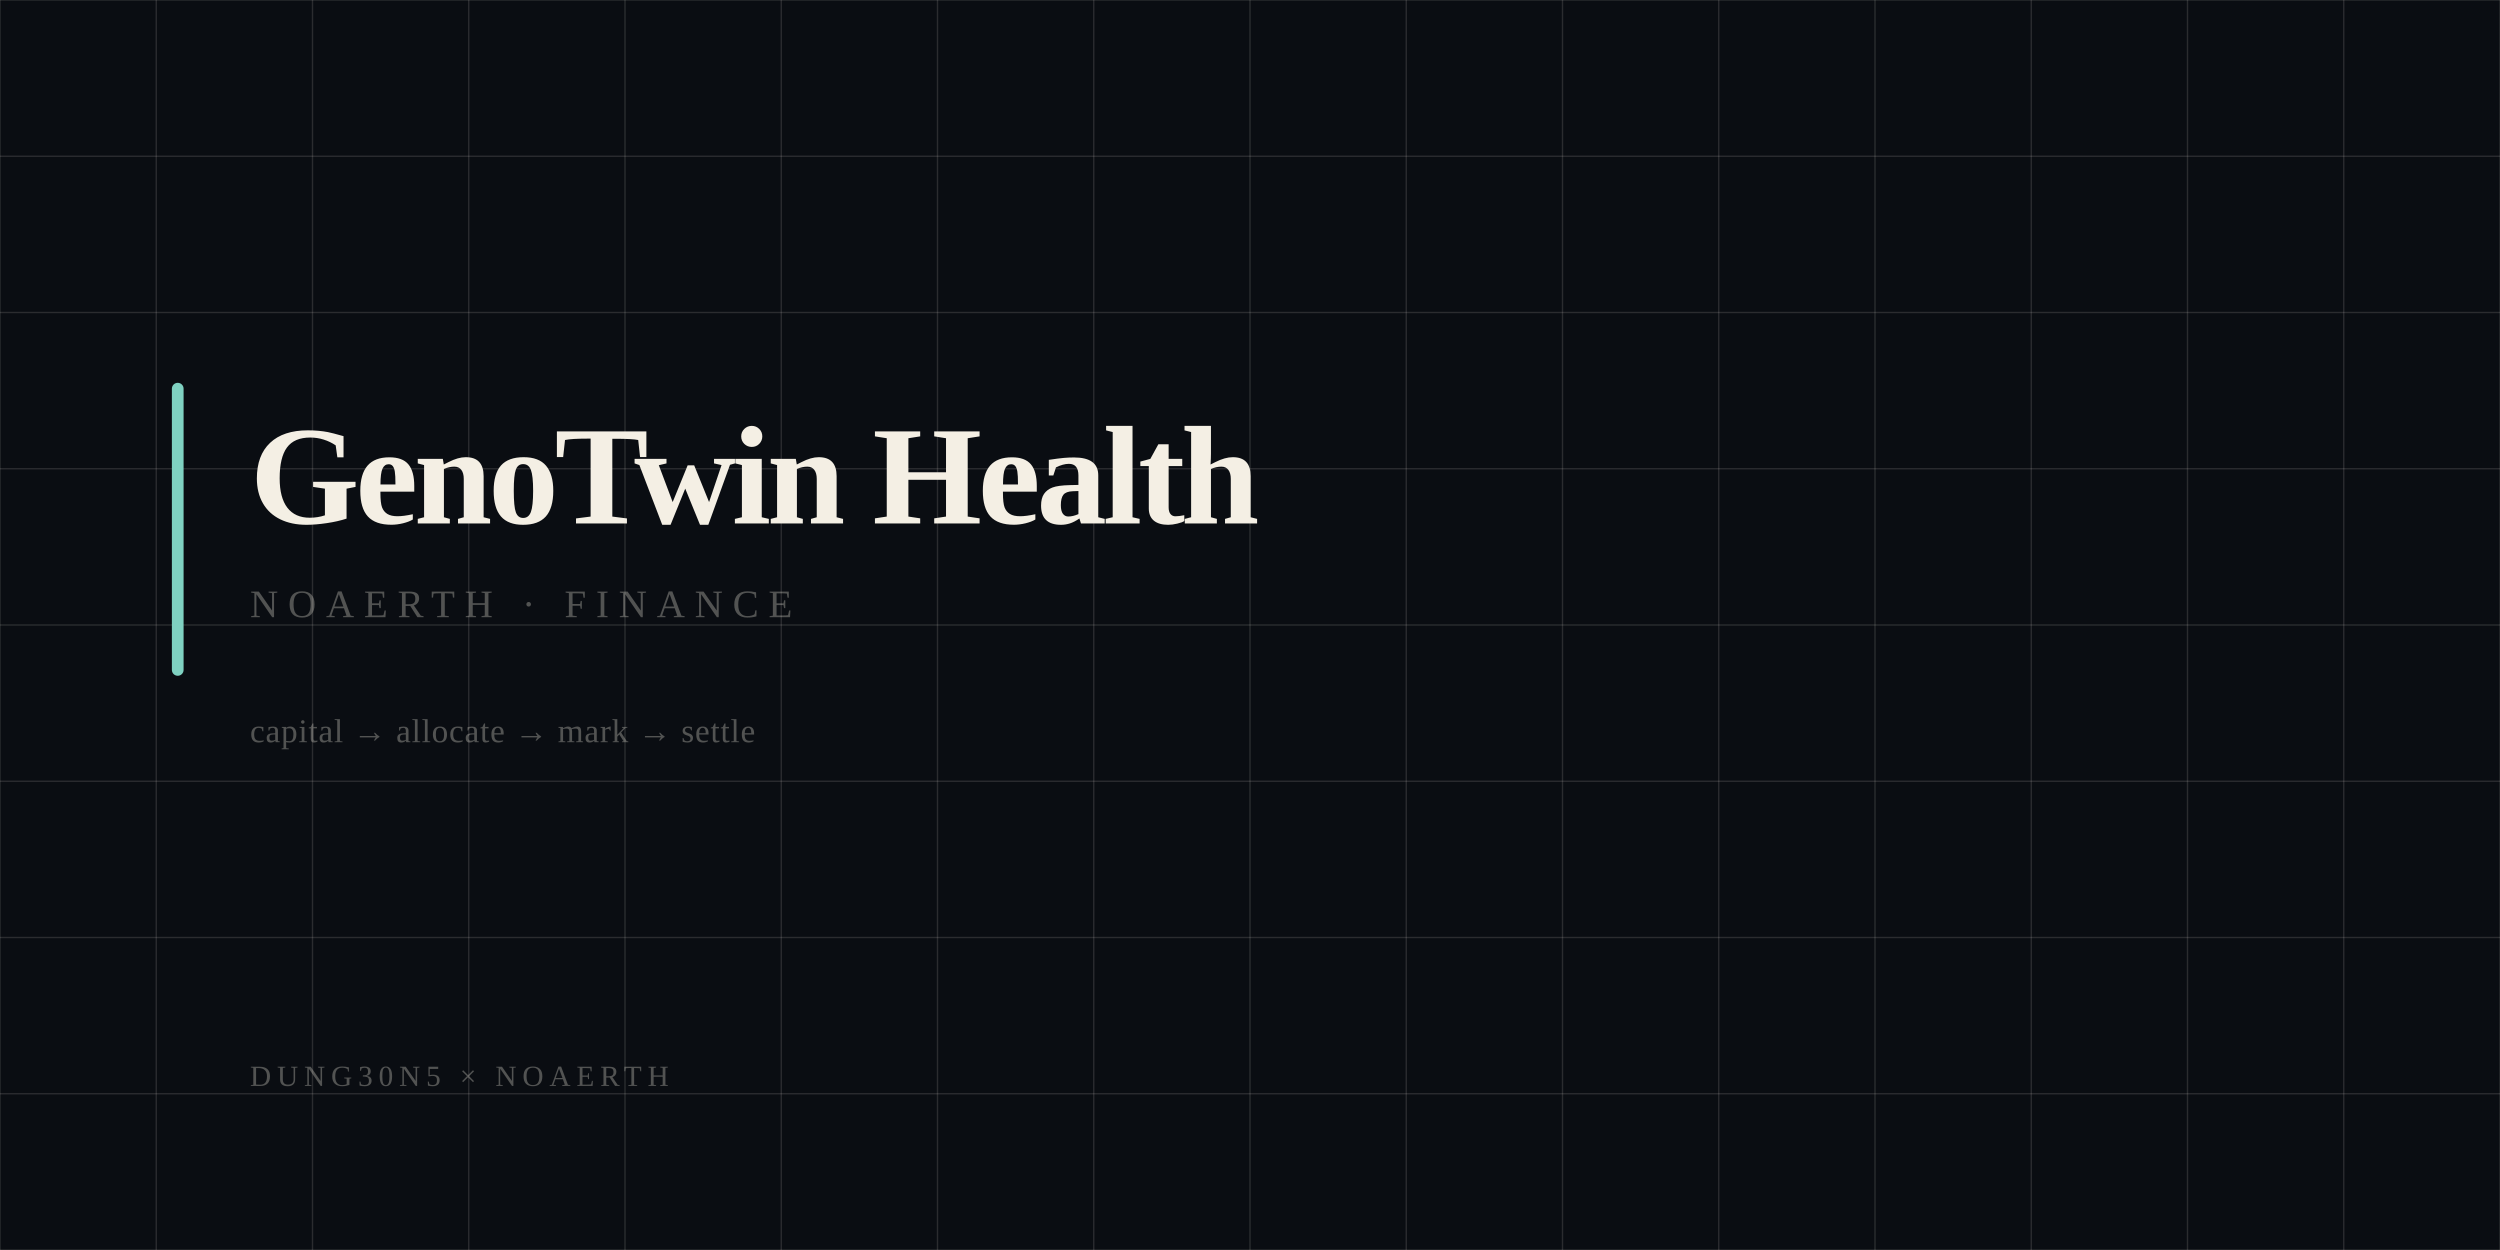
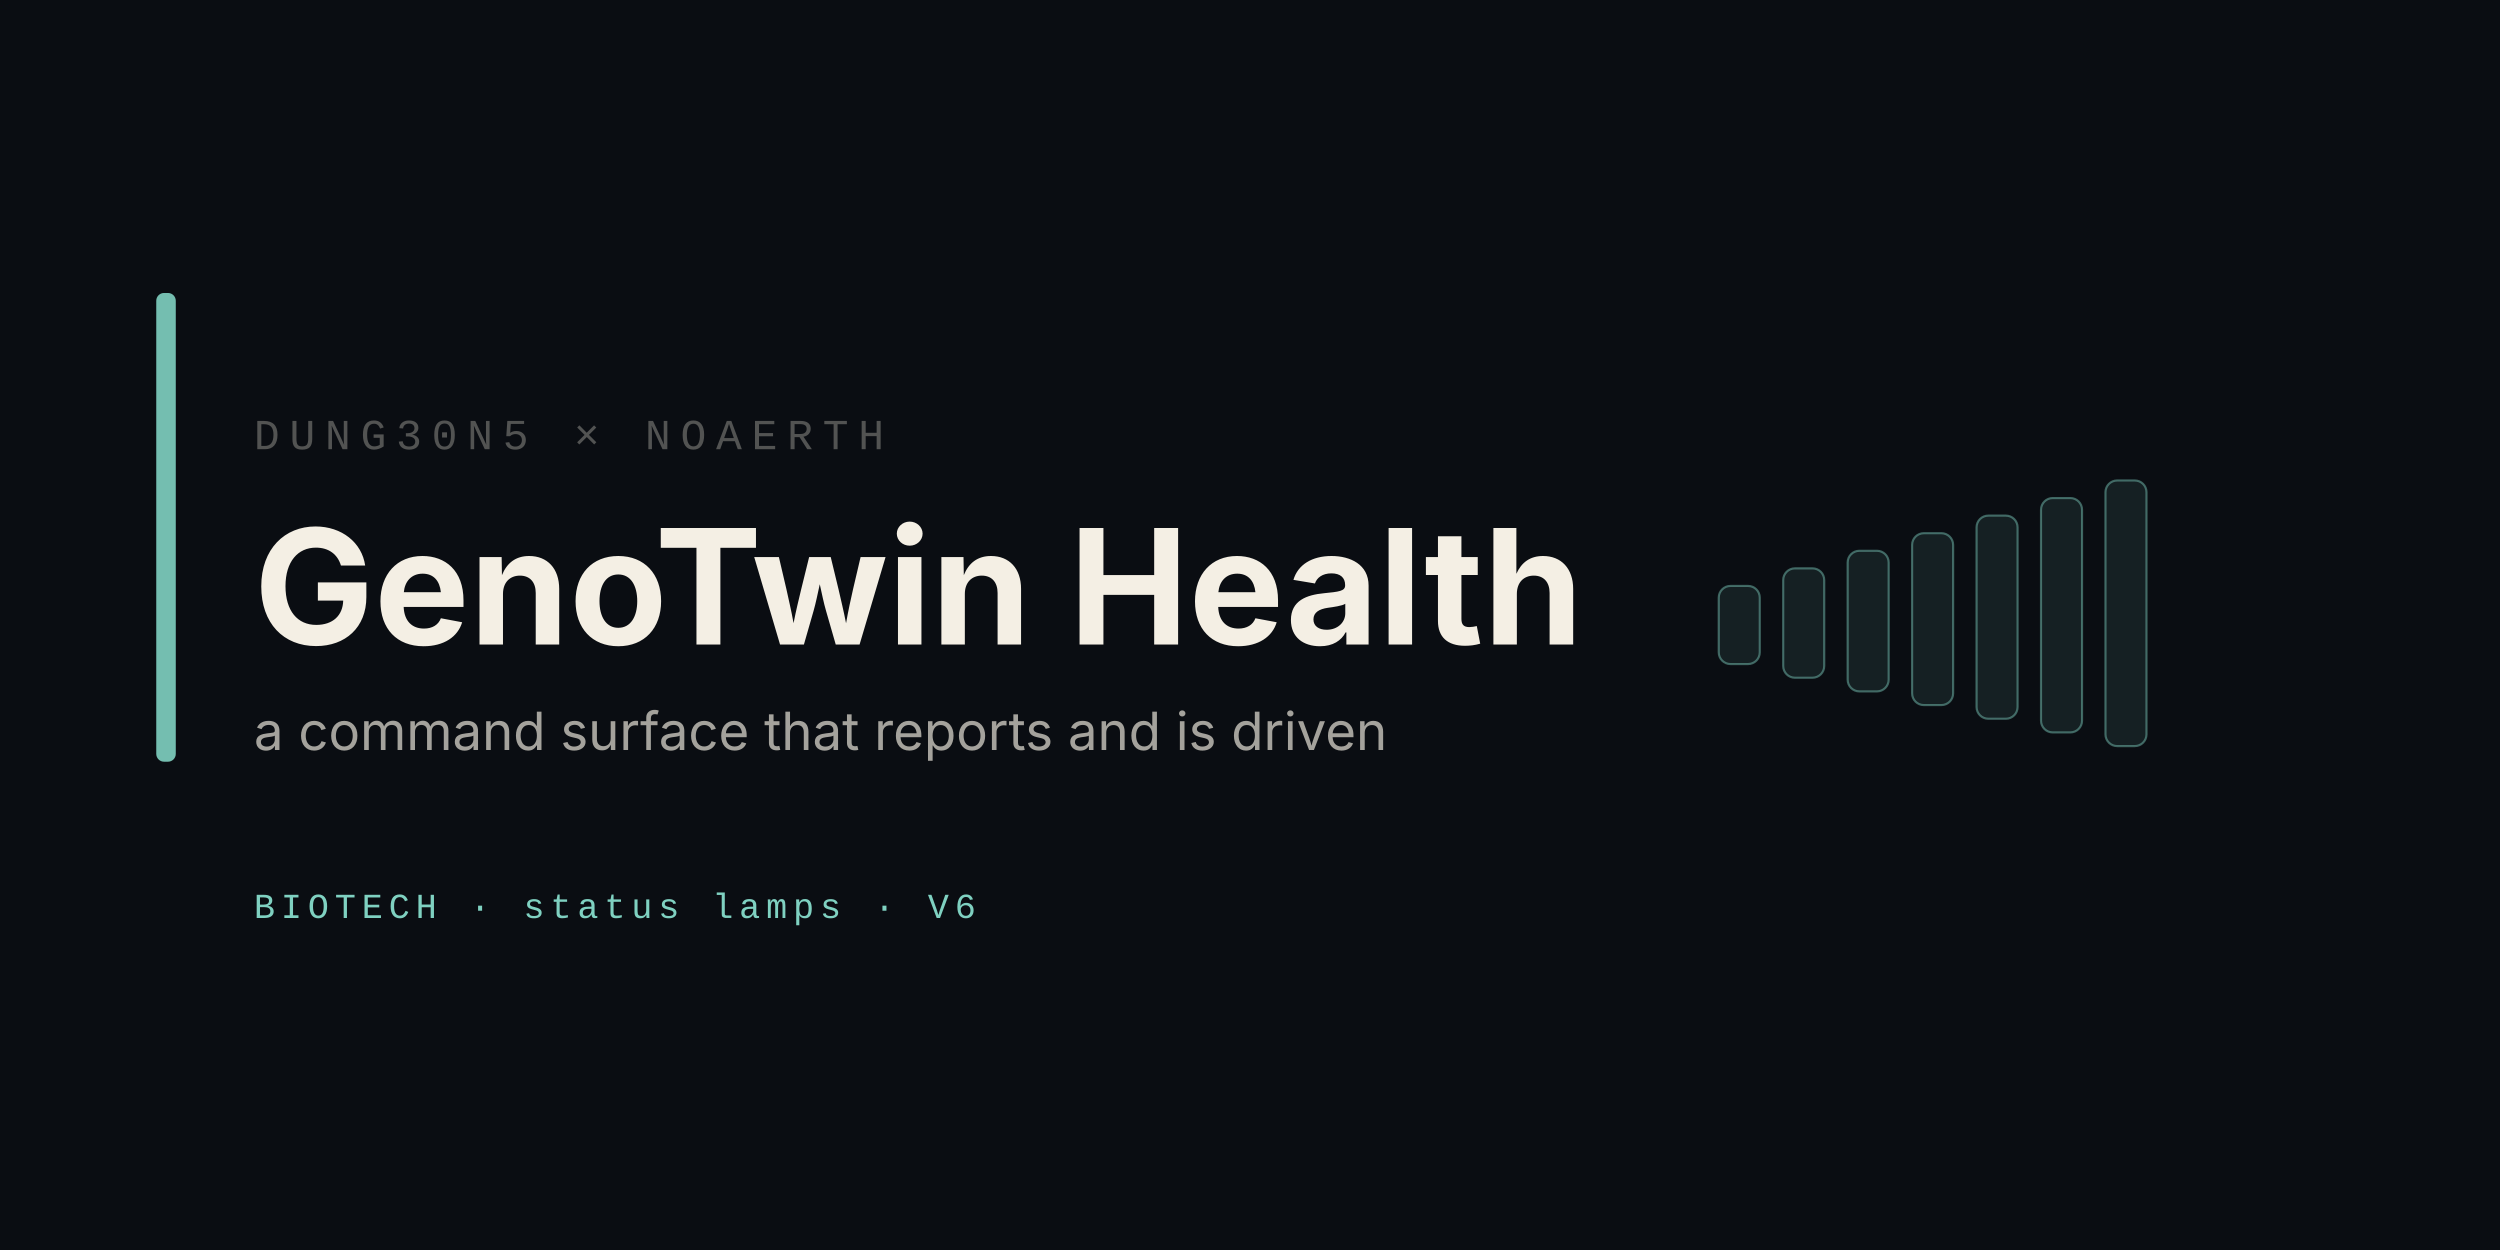
- <svg xmlns="http://www.w3.org/2000/svg" viewBox="0 0 1280 640" width="1280" height="640" role="img" aria-label="GenoTwin Health — NOAERTH project card.">
+ <svg xmlns="http://www.w3.org/2000/svg" viewBox="0 0 1280 640" width="1280" height="640" role="img" aria-label="GenoTwin Health project card">
  <rect width="1280" height="640" fill="#0a0d12" />
-   <line x1="0" y1="0" x2="0" y2="640" stroke="#f4efe424" stroke-width="0.7" />
-   <line x1="80" y1="0" x2="80" y2="640" stroke="#f4efe424" stroke-width="0.7" />
-   <line x1="160" y1="0" x2="160" y2="640" stroke="#f4efe424" stroke-width="0.7" />
-   <line x1="240" y1="0" x2="240" y2="640" stroke="#f4efe424" stroke-width="0.7" />
-   <line x1="320" y1="0" x2="320" y2="640" stroke="#f4efe424" stroke-width="0.7" />
-   <line x1="400" y1="0" x2="400" y2="640" stroke="#f4efe424" stroke-width="0.7" />
-   <line x1="480" y1="0" x2="480" y2="640" stroke="#f4efe424" stroke-width="0.7" />
-   <line x1="560" y1="0" x2="560" y2="640" stroke="#f4efe424" stroke-width="0.7" />
-   <line x1="640" y1="0" x2="640" y2="640" stroke="#f4efe424" stroke-width="0.7" />
-   <line x1="720" y1="0" x2="720" y2="640" stroke="#f4efe424" stroke-width="0.7" />
-   <line x1="800" y1="0" x2="800" y2="640" stroke="#f4efe424" stroke-width="0.7" />
-   <line x1="880" y1="0" x2="880" y2="640" stroke="#f4efe424" stroke-width="0.7" />
-   <line x1="960" y1="0" x2="960" y2="640" stroke="#f4efe424" stroke-width="0.7" />
-   <line x1="1040" y1="0" x2="1040" y2="640" stroke="#f4efe424" stroke-width="0.7" />
-   <line x1="1120" y1="0" x2="1120" y2="640" stroke="#f4efe424" stroke-width="0.7" />
-   <line x1="1200" y1="0" x2="1200" y2="640" stroke="#f4efe424" stroke-width="0.7" />
-   <line x1="1280" y1="0" x2="1280" y2="640" stroke="#f4efe424" stroke-width="0.7" />
-   <line x1="0" y1="0" x2="1280" y2="0" stroke="#f4efe424" stroke-width="0.7" />
-   <line x1="0" y1="80" x2="1280" y2="80" stroke="#f4efe424" stroke-width="0.7" />
-   <line x1="0" y1="160" x2="1280" y2="160" stroke="#f4efe424" stroke-width="0.7" />
-   <line x1="0" y1="240" x2="1280" y2="240" stroke="#f4efe424" stroke-width="0.7" />
-   <line x1="0" y1="320" x2="1280" y2="320" stroke="#f4efe424" stroke-width="0.7" />
-   <line x1="0" y1="400" x2="1280" y2="400" stroke="#f4efe424" stroke-width="0.7" />
-   <line x1="0" y1="480" x2="1280" y2="480" stroke="#f4efe424" stroke-width="0.7" />
-   <line x1="0" y1="560" x2="1280" y2="560" stroke="#f4efe424" stroke-width="0.7" />
-   <line x1="0" y1="640" x2="1280" y2="640" stroke="#f4efe424" stroke-width="0.7" />
-   <rect x="88" y="196" width="6" height="150" rx="3" fill="#7fd1c1" />
-   <text x="128" y="268" fill="#f4efe4" font-size="72" font-weight="680" letter-spacing="-2">GenoTwin Health</text>
-   <text x="128" y="316" fill="#f4efe44f" font-size="20" letter-spacing="5">NOAERTH · FINANCE</text>
-   <text x="128" y="380" fill="#f4efe44f" font-size="17" letter-spacing="0.4">capital → allocate → mark → settle</text>
-   <text x="128" y="556" fill="#f4efe44f" font-size="15" letter-spacing="3">DUNG30N5 × NOAERTH</text>
+   <rect x="880" y="300" width="21" height="40" rx="6" fill="#7fd1c1" fill-opacity="0.10" stroke="#7fd1c1" stroke-width="1.1" stroke-opacity="0.45" />
+   <rect x="913" y="291" width="21" height="56" rx="6" fill="#7fd1c1" fill-opacity="0.10" stroke="#7fd1c1" stroke-width="1.1" stroke-opacity="0.45" />
+   <rect x="946" y="282" width="21" height="72" rx="6" fill="#7fd1c1" fill-opacity="0.10" stroke="#7fd1c1" stroke-width="1.1" stroke-opacity="0.45" />
+   <rect x="979" y="273" width="21" height="88" rx="6" fill="#7fd1c1" fill-opacity="0.10" stroke="#7fd1c1" stroke-width="1.1" stroke-opacity="0.45" />
+   <rect x="1012" y="264" width="21" height="104" rx="6" fill="#7fd1c1" fill-opacity="0.10" stroke="#7fd1c1" stroke-width="1.1" stroke-opacity="0.45" />
+   <rect x="1045" y="255" width="21" height="120" rx="6" fill="#7fd1c1" fill-opacity="0.10" stroke="#7fd1c1" stroke-width="1.1" stroke-opacity="0.45" />
+   <rect x="1078" y="246" width="21" height="136" rx="6" fill="#7fd1c1" fill-opacity="0.10" stroke="#7fd1c1" stroke-width="1.1" stroke-opacity="0.45" />
+   <rect x="80" y="150" width="10" height="240" rx="4" fill="#7fd1c1" opacity="0.9" />
+   <text x="130" y="230" font-family="ui-monospace, SFMono-Regular, Menlo, Monaco, Consolas, 'Liberation Mono', monospace" font-size="22" letter-spacing="5" fill="#f4efe44f">DUNG30N5 × NOAERTH</text>
+   <text x="130" y="330" font-family="-apple-system, BlinkMacSystemFont, 'Segoe UI', Inter, Helvetica, Arial, sans-serif" font-size="82" font-weight="700" fill="#f4efe4">GenoTwin Health</text>
+   <text x="130" y="384" font-family="-apple-system, BlinkMacSystemFont, 'Segoe UI', Inter, Helvetica, Arial, sans-serif" font-size="27" fill="#f4efe4a8">a command surface that reports and is driven</text>
+   <text x="130" y="470" font-family="ui-monospace, SFMono-Regular, Menlo, Monaco, Consolas, 'Liberation Mono', monospace" font-size="18" fill="#7fd1c1" letter-spacing="3">BIOTECH · status lamps · V6</text>
</svg>
